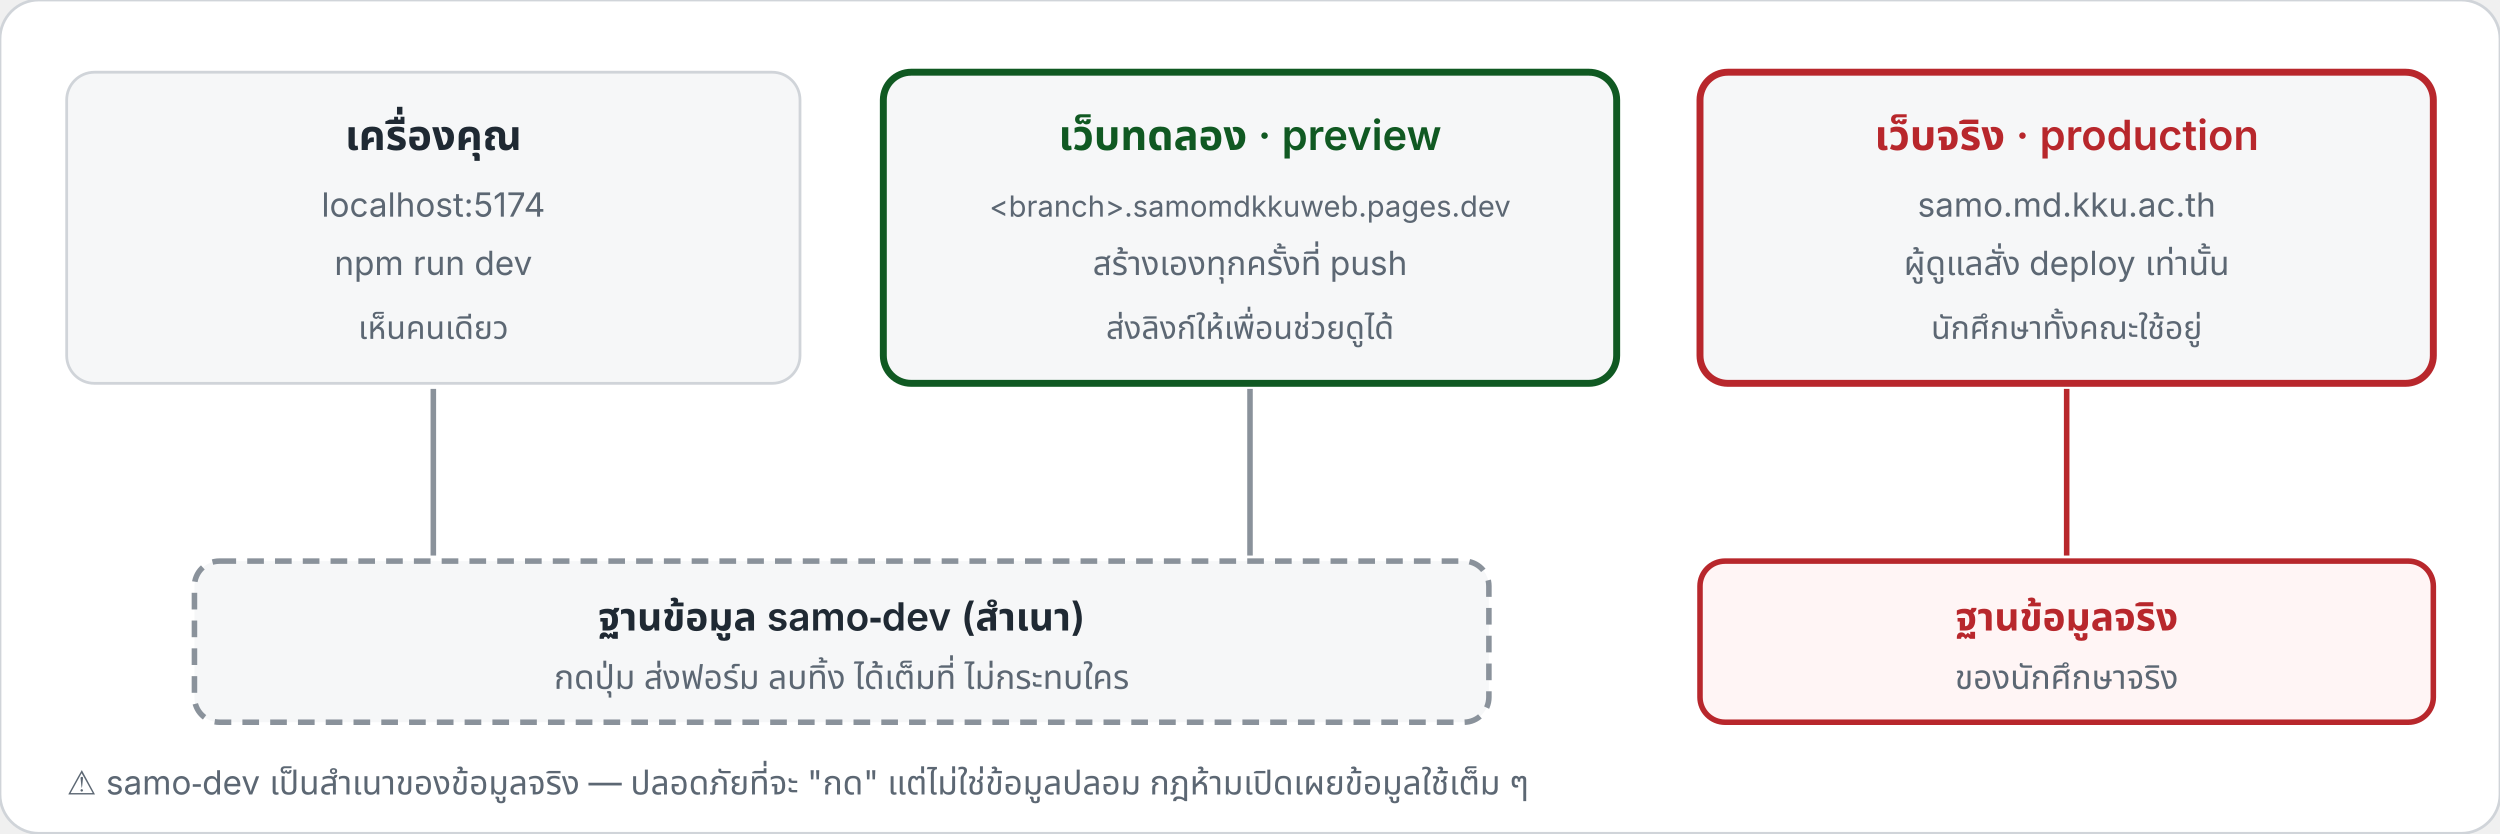
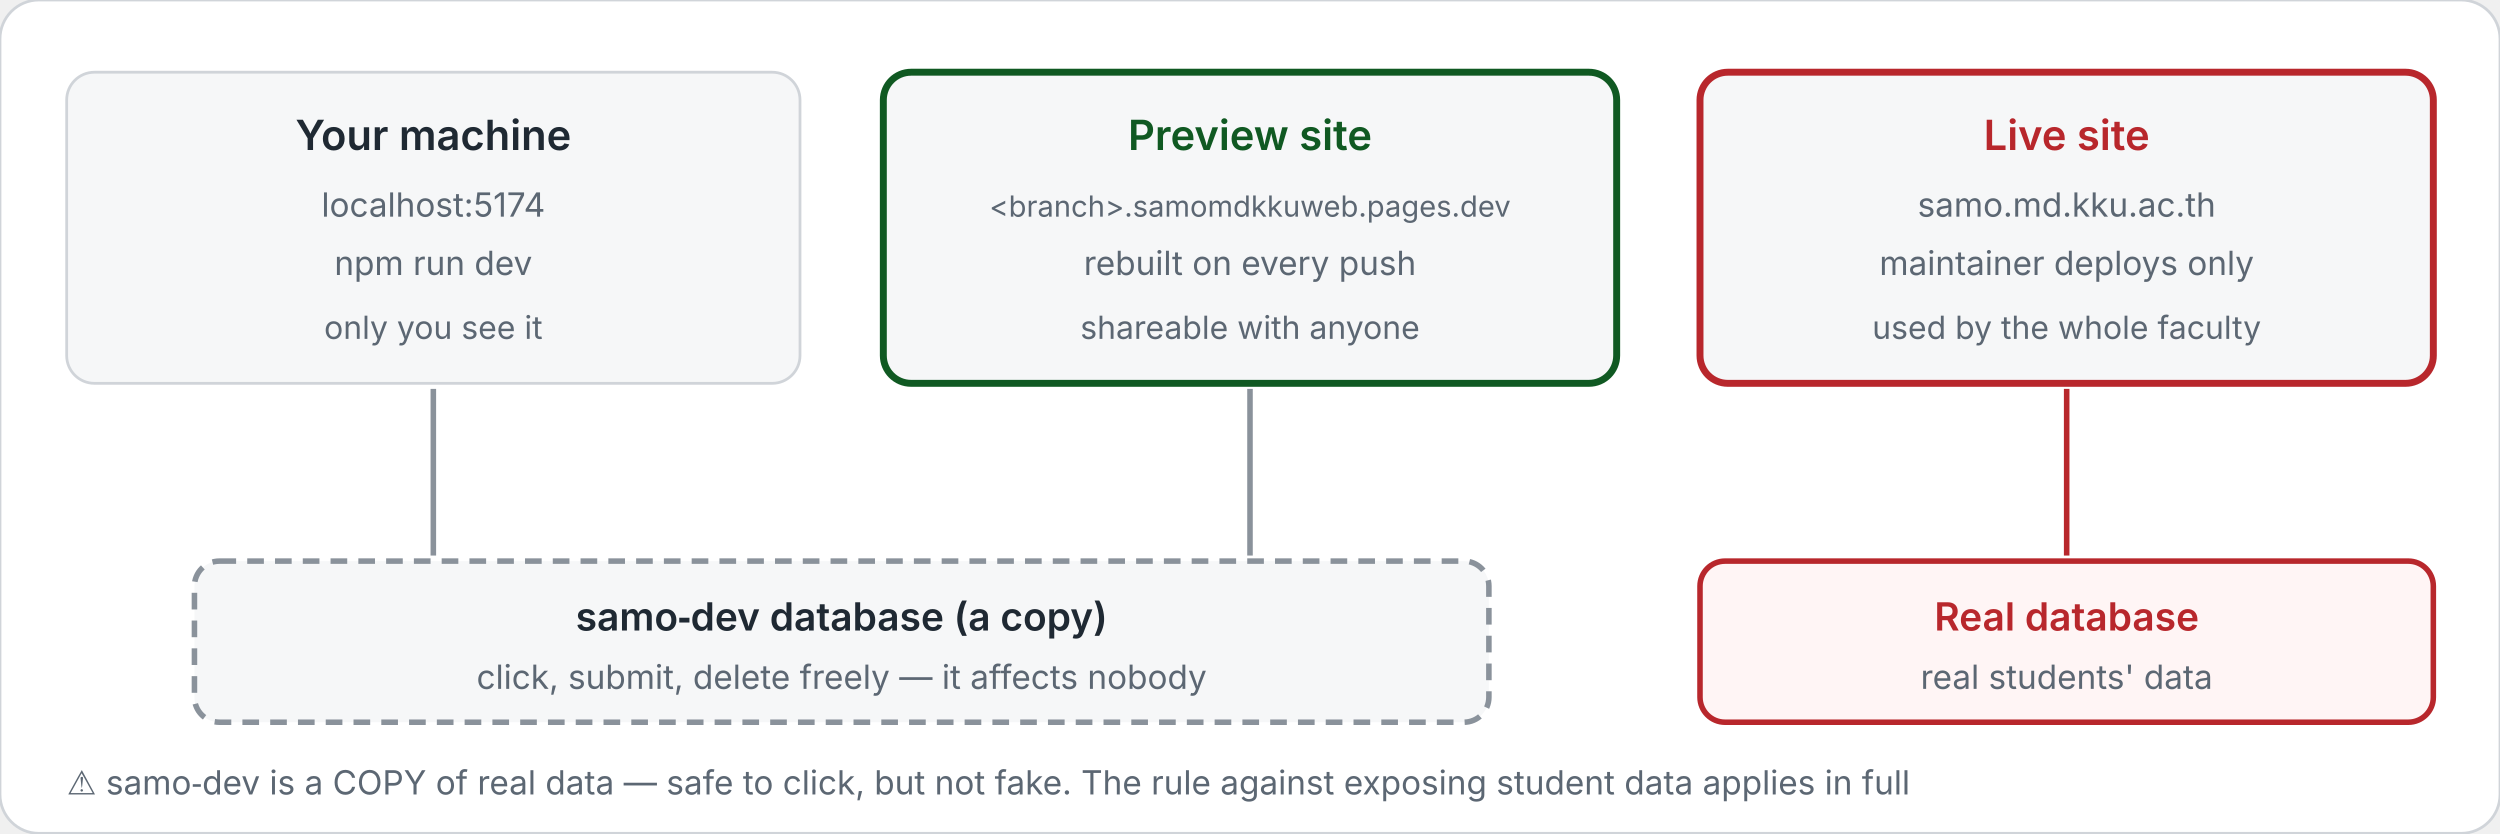
<svg xmlns="http://www.w3.org/2000/svg" viewBox="0 0 900 300" width="900" height="300" font-family="system-ui, -apple-system, 'Noto Sans Thai', 'Segoe UI', sans-serif">
  <rect x="0" y="0" width="900" height="300" rx="14" fill="#ffffff" stroke="#d0d4d9" />
  <rect x="24" y="26" width="264" height="112" rx="10" fill="#f6f7f8" stroke="#d0d4d9" />
-   <text x="156" y="54" text-anchor="middle" font-size="15" font-weight="600" fill="#1f2933">เครื่องคุณ</text>
+   <text x="156" y="54" text-anchor="middle" font-size="15" font-weight="600" fill="#1f2933">Your machine</text>
  <text x="156" y="78" text-anchor="middle" font-size="12" fill="#5c6773">localhost:5174</text>
  <text x="156" y="99" text-anchor="middle" font-size="12" fill="#5c6773">npm run dev</text>
-   <text x="156" y="122" text-anchor="middle" font-size="11.5" fill="#5c6773">เห็นคนเดียว</text>
+   <text x="156" y="122" text-anchor="middle" font-size="11.5" fill="#5c6773">only you see it</text>
  <rect x="318" y="26" width="264" height="112" rx="10" fill="#f6f7f8" stroke="#105922" stroke-width="2.5" />
-   <text x="450" y="54" text-anchor="middle" font-size="15" font-weight="600" fill="#105922">เว็บทดลอง · preview</text>
+   <text x="450" y="54" text-anchor="middle" font-size="15" font-weight="600" fill="#105922">Preview site</text>
  <text x="450" y="78" text-anchor="middle" font-size="10.5" fill="#5c6773">&lt;branch&gt;.samomdkkuweb.pages.dev</text>
-   <text x="450" y="99" text-anchor="middle" font-size="12" fill="#5c6773">สร้างเองทุกครั้งที่ push</text>
-   <text x="450" y="122" text-anchor="middle" font-size="11.5" fill="#5c6773">ส่งลิงก์ให้เพื่อนช่วยดูได้</text>
+   <text x="450" y="99" text-anchor="middle" font-size="12" fill="#5c6773">rebuilt on every push</text>
+   <text x="450" y="122" text-anchor="middle" font-size="11.5" fill="#5c6773">shareable with anyone</text>
  <rect x="612" y="26" width="264" height="112" rx="10" fill="#f6f7f8" stroke="#b8272c" stroke-width="2.5" />
-   <text x="744" y="54" text-anchor="middle" font-size="15" font-weight="600" fill="#b8272c">เว็บจริง · production</text>
+   <text x="744" y="54" text-anchor="middle" font-size="15" font-weight="600" fill="#b8272c">Live site</text>
  <text x="744" y="78" text-anchor="middle" font-size="12" fill="#5c6773">samo.md.kku.ac.th</text>
-   <text x="744" y="99" text-anchor="middle" font-size="12" fill="#5c6773">ผู้ดูแลสั่ง deploy เท่านั้น</text>
-   <text x="744" y="122" text-anchor="middle" font-size="11.5" fill="#5c6773">นักศึกษาทั้งคณะใช้อยู่</text>
+   <text x="744" y="99" text-anchor="middle" font-size="12" fill="#5c6773">maintainer deploys only</text>
+   <text x="744" y="122" text-anchor="middle" font-size="11.5" fill="#5c6773">used by the whole faculty</text>
  <line x1="156" y1="140" x2="156" y2="200" stroke="#8a929b" stroke-width="2" />
  <line x1="450" y1="140" x2="450" y2="200" stroke="#8a929b" stroke-width="2" />
  <line x1="744" y1="140" x2="744" y2="200" stroke="#b8272c" stroke-width="2" />
  <rect x="70" y="202" width="466" height="58" rx="9" fill="#f6f7f8" stroke="#8a929b" stroke-width="2" stroke-dasharray="6 4" />
-   <text x="303" y="227" text-anchor="middle" font-size="14" font-weight="600" fill="#1f2933">ฐานข้อมูล samo-dev (สำเนา)</text>
-   <text x="303" y="248" text-anchor="middle" font-size="12" fill="#5c6773">กดปุ่ม ส่งฟอร์ม ลบทิ้ง ได้เต็มที่ ไม่กระทบใคร</text>
+   <text x="303" y="227" text-anchor="middle" font-size="14" font-weight="600" fill="#1f2933">samo-dev database (a copy)</text>
+   <text x="303" y="248" text-anchor="middle" font-size="12" fill="#5c6773">click, submit, delete freely — it affects nobody</text>
  <rect x="612" y="202" width="264" height="58" rx="9" fill="#fff5f5" stroke="#b8272c" stroke-width="2" />
-   <text x="744" y="227" text-anchor="middle" font-size="14" font-weight="600" fill="#b8272c">ฐานข้อมูลจริง</text>
-   <text x="744" y="248" text-anchor="middle" font-size="12" fill="#5c6773">ของนักศึกษาจริง</text>
-   <text x="24" y="286" font-size="12" fill="#5c6773">⚠️ samo-dev เป็นสำเนาของข้อมูลจริง — ปลอดภัยที่จะ "กด" แต่ไม่ใช่ข้อมูลปลอม กฎห้ามเปิดเผยข้อมูลใช้เต็ม ๆ</text>
+   <text x="744" y="227" text-anchor="middle" font-size="14" font-weight="600" fill="#b8272c">Real database</text>
+   <text x="744" y="248" text-anchor="middle" font-size="12" fill="#5c6773">real students' data</text>
+   <text x="24" y="286" font-size="12" fill="#5c6773">⚠️ samo-dev is a COPY of real data — safe to click, but not fake. The rule against exposing student data applies in full</text>
</svg>
